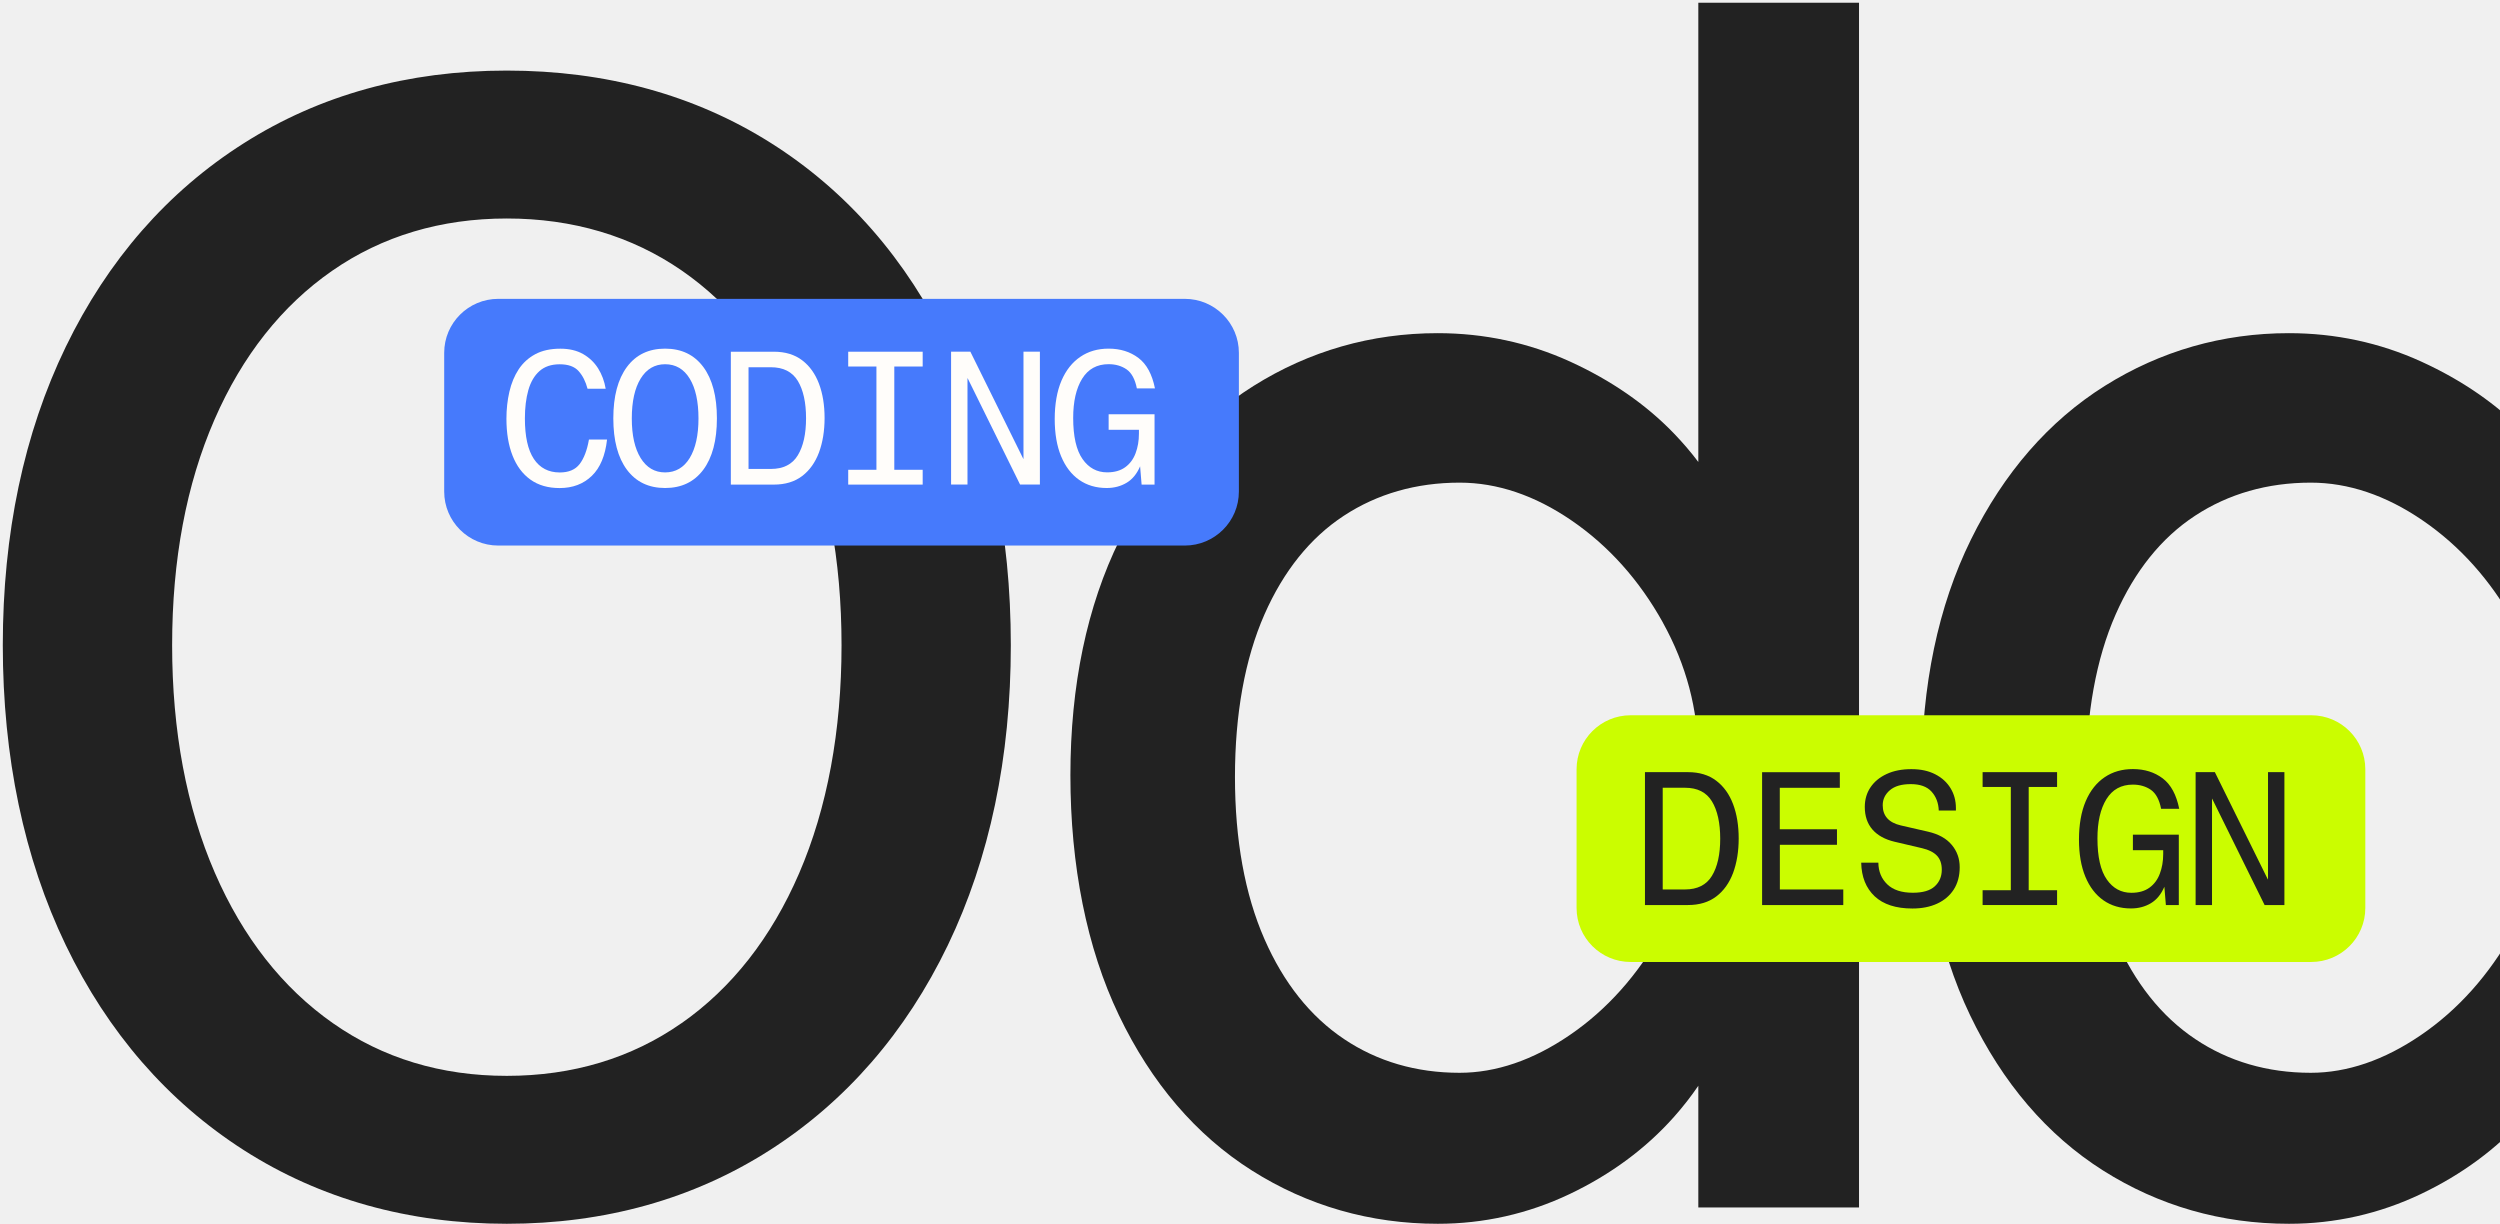
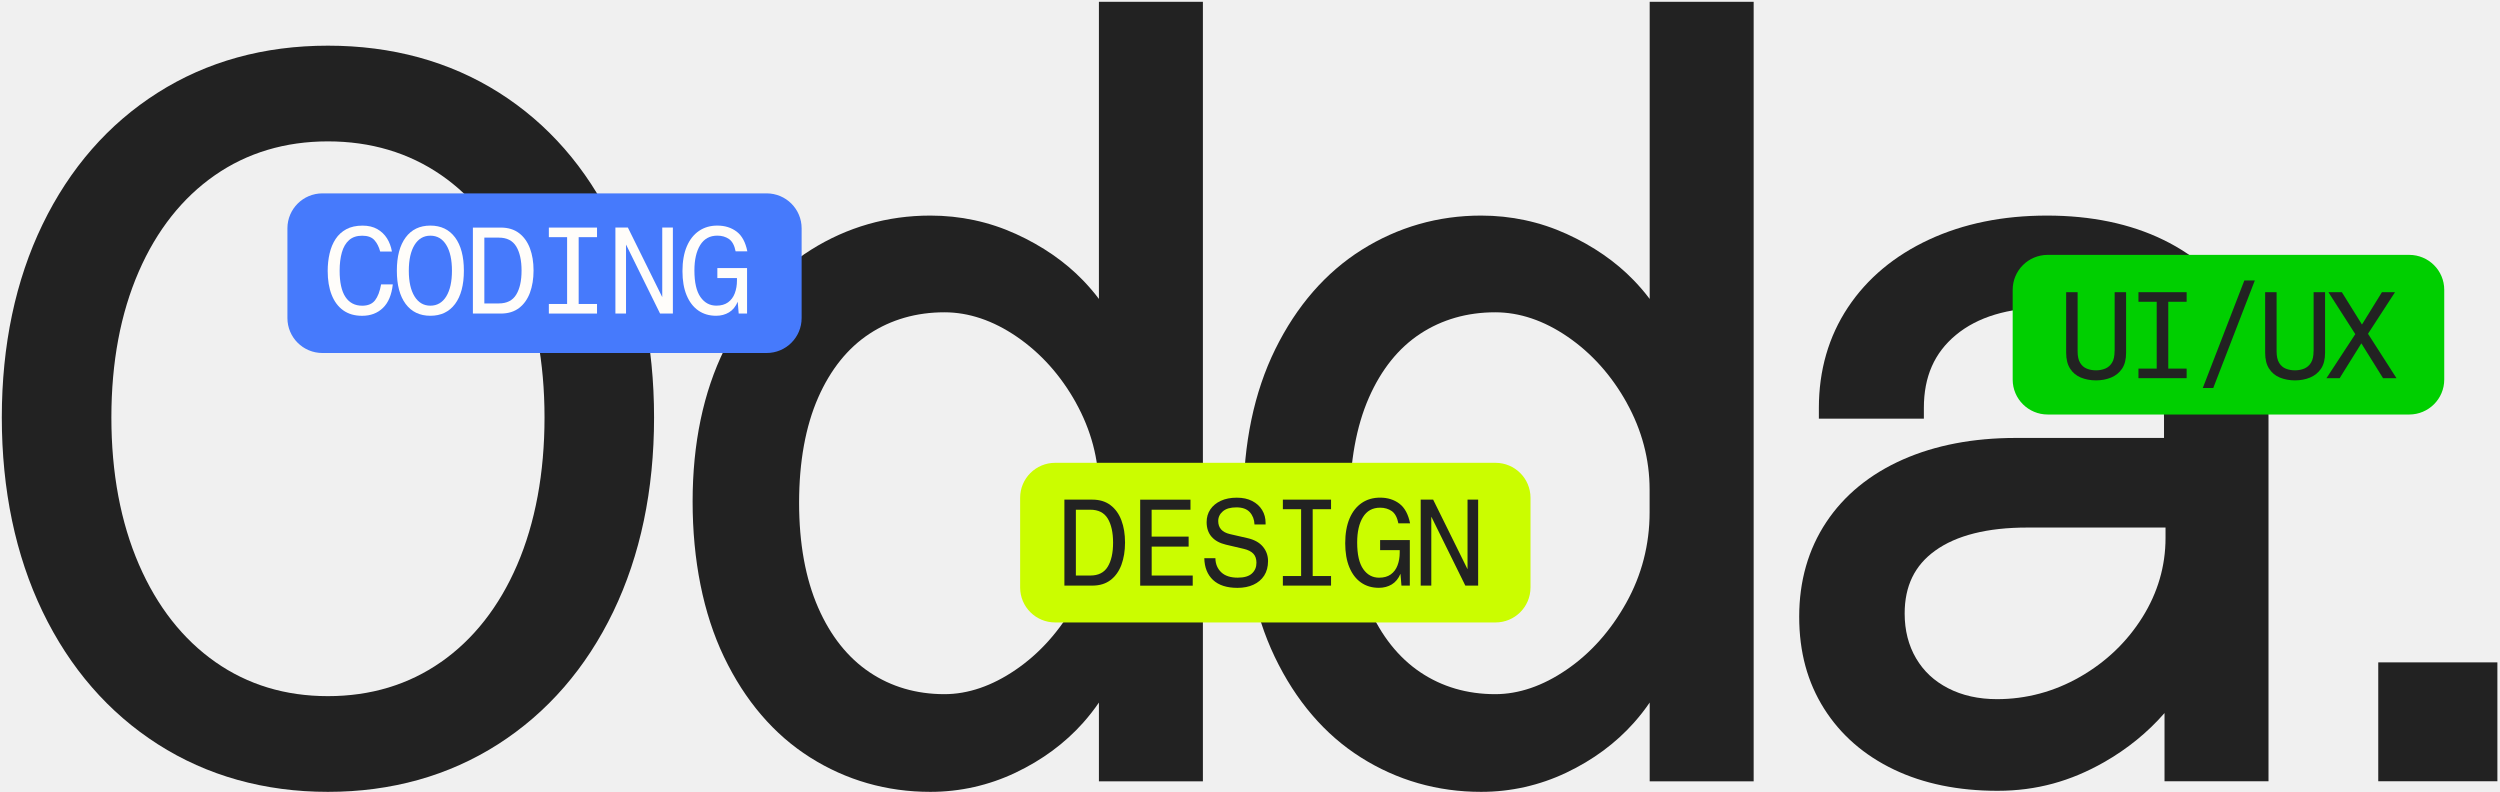
- <svg xmlns="http://www.w3.org/2000/svg" width="143" height="70" viewBox="0 0 143 70" fill="none">
+ <svg xmlns="http://www.w3.org/2000/svg" width="221" height="70" viewBox="0 0 221 70" fill="none">
  <g clip-path="url(#clip0_2023_984)">
    <path d="M44.085 8.173C39.735 5.428 34.655 4.037 28.989 4.037C23.323 4.037 18.285 5.437 13.936 8.199C9.589 10.957 6.166 14.876 3.76 19.843C1.371 24.778 0.16 30.519 0.16 36.905C0.16 43.291 1.371 49.093 3.76 54.057C6.166 59.056 9.596 63.003 13.955 65.794C18.321 68.584 23.378 70 28.989 70C34.601 70 39.658 68.584 44.024 65.794C48.383 63.006 51.813 59.056 54.219 54.06C56.608 49.093 57.819 43.323 57.819 36.908C57.819 30.493 56.614 24.737 54.241 19.802C51.852 14.831 48.434 10.919 44.085 8.173ZM38.983 58.525C36.122 60.526 32.763 61.539 28.989 61.539C25.216 61.539 21.898 60.526 19.041 58.525C16.165 56.511 13.894 53.619 12.29 49.924C10.666 46.184 9.846 41.805 9.846 36.908C9.846 32.011 10.659 27.7 12.267 24.005C13.856 20.355 16.117 17.491 18.993 15.493C21.853 13.505 25.216 12.498 28.989 12.498C32.763 12.498 36.129 13.498 38.989 15.47C41.862 17.452 44.126 20.31 45.715 23.96C47.323 27.655 48.136 32.011 48.136 36.908C48.136 41.805 47.32 46.222 45.712 49.949C44.123 53.632 41.859 56.518 38.983 58.528V58.525Z" fill="#222222" />
    <path d="M97.138 26.418C96.728 25.871 96.263 25.328 95.744 24.788C94.149 23.132 92.15 21.751 89.803 20.68C87.439 19.603 84.893 19.057 82.238 19.057C78.439 19.057 74.893 20.073 71.7 22.077C68.51 24.081 65.935 27.038 64.048 30.867C62.175 34.668 61.227 39.203 61.227 44.349C61.227 49.495 62.159 54.226 64 58.068C65.858 61.945 68.417 64.934 71.61 66.954C74.804 68.974 78.378 70 82.241 70C84.874 70 87.41 69.428 89.777 68.303C92.131 67.184 94.143 65.698 95.754 63.885C96.269 63.304 96.734 62.709 97.144 62.105V69.067H106.336V0.157H97.144V26.418H97.138ZM95.113 35.607C96.455 38.024 97.138 40.603 97.138 43.282V45.289C97.138 48.14 96.442 50.835 95.068 53.296C93.688 55.77 91.91 57.761 89.78 59.212C87.689 60.641 85.572 61.364 83.487 61.364C81.011 61.364 78.785 60.715 76.873 59.43C74.951 58.142 73.42 56.217 72.325 53.712C71.207 51.158 70.64 48.038 70.64 44.442C70.64 40.846 71.207 37.691 72.325 35.15C73.42 32.66 74.948 30.759 76.866 29.502C78.782 28.246 81.011 27.607 83.49 27.607C85.636 27.607 87.782 28.329 89.873 29.758C92.003 31.212 93.768 33.181 95.116 35.607H95.113Z" fill="#222222" />
    <path d="M145.825 26.418C145.415 25.871 144.951 25.328 144.432 24.788C142.837 23.132 140.839 21.751 138.491 20.68C136.127 19.603 133.581 19.057 130.926 19.057C127.127 19.057 123.581 20.073 120.388 22.077C117.198 24.081 114.623 27.038 112.736 30.867C110.863 34.668 109.915 39.203 109.915 44.349C109.915 49.495 110.847 54.226 112.688 58.068C114.546 61.945 117.105 64.934 120.298 66.954C123.492 68.974 127.066 70 130.929 70C133.562 70 136.098 69.428 138.465 68.303C140.819 67.184 142.831 65.698 144.442 63.885C144.957 63.304 145.422 62.709 145.832 62.105V69.067H155.024V0.157H145.832V26.418H145.825ZM143.801 35.607C145.143 38.024 145.825 40.603 145.825 43.282V45.289C145.825 48.14 145.13 50.835 143.756 53.296C142.376 55.77 140.598 57.761 138.468 59.212C136.377 60.641 134.26 61.364 132.175 61.364C129.699 61.364 127.473 60.715 125.561 59.43C123.639 58.142 122.108 56.217 121.013 53.712C119.895 51.158 119.328 48.038 119.328 44.442C119.328 40.846 119.895 37.691 121.013 35.15C122.108 32.66 123.636 30.759 125.554 29.502C127.47 28.246 129.699 27.607 132.178 27.607C134.324 27.607 136.47 28.329 138.561 29.758C140.691 31.212 142.456 33.181 143.804 35.607H143.801Z" fill="#222222" />
+     <path d="M191.244 21.205C188.327 19.779 184.861 19.057 180.953 19.057C177.046 19.057 173.577 19.769 170.544 21.173C167.476 22.595 165.061 24.612 163.36 27.172C161.653 29.742 160.788 32.731 160.788 36.058V37.011H170.07V36.058C170.07 33.3 170.996 31.193 172.898 29.614C174.826 28.016 177.523 27.204 180.909 27.204C184.294 27.204 186.84 28.054 188.631 29.732C190.428 31.417 191.299 33.779 191.299 36.95V38.714H178.183C174.432 38.714 171.079 39.357 168.216 40.622C165.304 41.91 163.024 43.774 161.441 46.162C159.853 48.553 159.049 51.362 159.049 54.511C159.049 57.659 159.789 60.328 161.249 62.642C162.71 64.956 164.788 66.769 167.431 68.031C170.035 69.278 173.113 69.907 176.575 69.907C180.037 69.907 183.058 69.054 186.004 67.376C188.061 66.203 189.848 64.748 191.344 63.035V69.064H200.536V36.86C200.536 33.284 199.726 30.113 198.124 27.434C196.516 24.743 194.204 22.649 191.248 21.205H191.244ZM191.433 46.641V47.558C191.433 50.039 190.745 52.398 189.39 54.565C188.022 56.751 186.165 58.525 183.874 59.836C181.591 61.143 179.121 61.805 176.533 61.805C174.91 61.805 173.455 61.482 172.213 60.839C170.98 60.203 170.054 59.34 169.381 58.196C168.712 57.058 168.372 55.728 168.372 54.242C168.372 51.81 169.25 49.991 171.06 48.684C172.94 47.325 175.681 46.635 179.211 46.635H191.433V46.641Z" fill="#222222" />
+     <path d="M220.769 58.554H210.238V69.063H220.769V58.554Z" fill="#222222" />
    <path d="M67.769 17.094H28.502C26.793 17.094 25.408 18.477 25.408 20.182V28.118C25.408 29.824 26.793 31.206 28.502 31.206H67.769C69.478 31.206 70.864 29.824 70.864 28.118V20.182C70.864 18.477 69.478 17.094 67.769 17.094Z" fill="#467AFC" />
    <path d="M34.643 22.237H33.608C33.499 21.825 33.33 21.486 33.096 21.227C32.862 20.965 32.503 20.837 32.017 20.837C31.53 20.837 31.149 20.968 30.857 21.227C30.563 21.489 30.351 21.854 30.22 22.32C30.088 22.787 30.024 23.327 30.024 23.934C30.024 24.964 30.194 25.737 30.537 26.252C30.88 26.766 31.373 27.025 32.02 27.025C32.529 27.025 32.907 26.865 33.154 26.546C33.4 26.226 33.58 25.759 33.688 25.143H34.723C34.62 26.063 34.332 26.757 33.852 27.22C33.371 27.684 32.76 27.917 32.01 27.917C31.351 27.917 30.793 27.757 30.342 27.434C29.89 27.111 29.55 26.654 29.317 26.06C29.083 25.465 28.968 24.762 28.968 23.95C28.968 23.407 29.025 22.892 29.137 22.407C29.249 21.921 29.425 21.495 29.666 21.128C29.906 20.764 30.223 20.473 30.614 20.262C31.005 20.051 31.485 19.945 32.052 19.945C32.561 19.945 32.993 20.048 33.349 20.249C33.705 20.453 33.993 20.725 34.211 21.07C34.428 21.416 34.572 21.806 34.646 22.24L34.643 22.237Z" fill="#FFFDFA" />
    <path d="M38.044 19.942C38.983 19.942 39.71 20.294 40.229 20.99C40.748 21.69 41.007 22.672 41.007 23.931C41.007 25.19 40.748 26.172 40.229 26.869C39.71 27.565 38.98 27.914 38.044 27.914C37.109 27.914 36.379 27.565 35.86 26.869C35.341 26.172 35.082 25.194 35.082 23.931C35.082 22.669 35.341 21.69 35.86 20.99C36.379 20.29 37.109 19.942 38.044 19.942ZM38.044 20.834C37.449 20.834 36.981 21.109 36.645 21.655C36.309 22.202 36.139 22.963 36.139 23.934C36.139 24.906 36.309 25.654 36.645 26.201C36.984 26.747 37.449 27.022 38.044 27.022C38.64 27.022 39.117 26.747 39.45 26.201C39.784 25.654 39.953 24.896 39.953 23.934C39.953 22.972 39.787 22.202 39.45 21.655C39.117 21.109 38.647 20.834 38.044 20.834Z" fill="#FFFDFA" />
    <path d="M44.267 27.719H41.804V20.118H44.267C44.914 20.118 45.452 20.281 45.882 20.607C46.311 20.933 46.631 21.381 46.846 21.949C47.06 22.518 47.166 23.174 47.166 23.912C47.166 24.65 47.057 25.309 46.846 25.881C46.631 26.453 46.311 26.904 45.882 27.23C45.452 27.556 44.914 27.719 44.267 27.719ZM42.816 21.006V26.824H44.091C44.802 26.824 45.318 26.565 45.632 26.047C45.949 25.529 46.106 24.82 46.106 23.922C46.106 23.023 45.949 22.304 45.632 21.783C45.315 21.265 44.802 21.006 44.091 21.006H42.816Z" fill="#FFFDFA" />
    <path d="M48.518 27.719V26.872H50.132V20.965H48.518V20.118H52.777V20.965H51.154V26.872H52.777V27.719H48.518Z" fill="#FFFDFA" />
    <path d="M58.543 20.115H59.482V27.715H58.348L55.35 21.636H55.34V27.715H54.402V20.115H55.504L58.534 26.248H58.543V20.115Z" fill="#FFFDFA" />
    <path d="M63.414 23.695H66.04V27.719H65.3L65.214 26.674C65.031 27.102 64.775 27.415 64.445 27.613C64.115 27.811 63.734 27.914 63.305 27.914C62.693 27.914 62.168 27.757 61.726 27.447C61.284 27.137 60.938 26.686 60.695 26.098C60.451 25.51 60.33 24.8 60.33 23.966C60.33 23.132 60.458 22.374 60.717 21.773C60.973 21.176 61.335 20.722 61.797 20.409C62.258 20.095 62.796 19.942 63.414 19.942C64.083 19.942 64.65 20.121 65.121 20.476C65.589 20.831 65.903 21.412 66.063 22.215H65.028C64.926 21.694 64.73 21.332 64.445 21.131C64.157 20.933 63.814 20.831 63.414 20.831C62.745 20.831 62.242 21.109 61.899 21.662C61.556 22.218 61.386 22.966 61.386 23.909C61.386 24.967 61.566 25.75 61.921 26.258C62.277 26.766 62.745 27.019 63.328 27.019C63.75 27.019 64.093 26.92 64.362 26.725C64.631 26.53 64.83 26.261 64.955 25.926C65.083 25.587 65.147 25.213 65.147 24.8V24.583H63.414V23.691V23.695Z" fill="#FFFDFA" />
+     <path d="M212.977 22.531H181.015C179.306 22.531 177.921 23.913 177.921 25.619V33.555C177.921 35.261 179.306 36.643 181.015 36.643H212.977C214.685 36.643 216.071 35.261 216.071 33.555V25.619C216.071 23.913 214.685 22.531 212.977 22.531Z" fill="#00CF00" />
+     <path d="M186.935 31.049V25.83H187.947V31.19C187.947 31.778 187.825 32.248 187.582 32.603C187.338 32.958 187.015 33.216 186.611 33.38C186.208 33.542 185.766 33.626 185.288 33.626C184.811 33.626 184.347 33.542 183.946 33.376C183.546 33.21 183.229 32.948 182.998 32.587C182.764 32.229 182.649 31.762 182.649 31.19V25.83H183.661V31.049C183.661 31.49 183.735 31.836 183.885 32.078C184.036 32.322 184.231 32.491 184.478 32.59C184.725 32.689 184.994 32.737 185.285 32.737C185.577 32.737 185.855 32.686 186.102 32.584C186.349 32.481 186.55 32.309 186.701 32.066C186.855 31.823 186.928 31.484 186.928 31.049H186.935Z" fill="#222222" />
+     <path d="M189.039 33.431V32.584H190.653V26.677H189.039V25.83H193.298V26.677H191.675V32.584H193.298V33.431H189.039Z" fill="#222222" />
+     <path d="M194.726 34.3L198.4 24.794H199.326L195.652 34.3H194.726Z" fill="#222222" />
+     <path d="M204.524 31.049V25.83H205.536V31.19C205.536 31.778 205.415 32.248 205.171 32.603C204.928 32.958 204.604 33.216 204.201 33.38C203.797 33.542 203.355 33.626 202.878 33.626C202.401 33.626 201.936 33.542 201.536 33.376C201.136 33.21 200.819 32.948 200.588 32.587C200.354 32.229 200.239 31.762 200.239 31.19V25.83H201.251V31.049C201.251 31.49 201.325 31.836 201.475 32.078C201.626 32.322 201.821 32.491 202.068 32.59C202.314 32.689 202.583 32.737 202.875 32.737C203.166 32.737 203.445 32.686 203.692 32.584C203.938 32.481 204.14 32.309 204.29 32.066C204.444 31.823 204.518 31.484 204.518 31.049H204.524Z" fill="#222222" />
+     <path d="M210.662 33.431L208.743 30.352L206.825 33.431H205.659L208.208 29.538L205.832 25.83H207.02L208.798 28.69L210.562 25.83H211.719L209.332 29.506L211.85 33.431H210.662Z" fill="#222222" />
    <path d="M132.202 40.913H93.274C91.566 40.913 90.18 42.296 90.18 44.001V51.937C90.18 53.643 91.566 55.025 93.274 55.025H132.202C133.911 55.025 135.296 53.643 135.296 51.937V44.001C135.296 42.296 133.911 40.913 132.202 40.913Z" fill="#CBFD00" />
    <path d="M96.555 51.768H94.092V44.167H96.555C97.202 44.167 97.74 44.331 98.169 44.657C98.598 44.983 98.918 45.43 99.133 45.999C99.347 46.568 99.453 47.223 99.453 47.962C99.453 48.7 99.344 49.358 99.133 49.931C98.918 50.503 98.598 50.953 98.169 51.279C97.74 51.605 97.202 51.768 96.555 51.768ZM95.107 45.059V50.877H96.382C97.093 50.877 97.608 50.618 97.922 50.1C98.239 49.582 98.396 48.873 98.396 47.974C98.396 47.076 98.239 46.357 97.922 45.836C97.605 45.318 97.093 45.059 96.382 45.059H95.107Z" fill="#222222" />
    <path d="M105.078 48.322H101.808V50.879H105.436V51.771H100.792V44.17H105.238V45.062H101.804V47.434H105.075V48.325L105.078 48.322Z" fill="#222222" />
    <path d="M111.878 46.363H110.897C110.881 45.929 110.744 45.568 110.484 45.28C110.222 44.992 109.828 44.852 109.296 44.852C108.764 44.852 108.374 44.967 108.101 45.2C107.829 45.433 107.691 45.718 107.691 46.06C107.691 46.667 108.037 47.054 108.726 47.214L110.286 47.572C110.881 47.709 111.333 47.958 111.637 48.323C111.942 48.684 112.095 49.112 112.095 49.605C112.095 50.097 111.98 50.531 111.753 50.883C111.525 51.235 111.208 51.503 110.805 51.688C110.401 51.874 109.93 51.967 109.392 51.967C108.447 51.967 107.727 51.733 107.23 51.267C106.734 50.8 106.477 50.157 106.461 49.346H107.442C107.448 49.854 107.621 50.266 107.954 50.586C108.287 50.905 108.774 51.065 109.414 51.065C109.988 51.065 110.407 50.941 110.673 50.694C110.939 50.448 111.07 50.132 111.07 49.748C111.07 49.406 110.978 49.138 110.792 48.943C110.606 48.748 110.324 48.607 109.946 48.518L108.367 48.147C107.816 48.016 107.393 47.782 107.102 47.447C106.811 47.111 106.666 46.68 106.666 46.159C106.666 45.73 106.775 45.356 106.993 45.034C107.211 44.711 107.518 44.458 107.916 44.273C108.313 44.088 108.784 43.995 109.328 43.995C109.873 43.995 110.315 44.094 110.696 44.289C111.077 44.484 111.368 44.752 111.573 45.088C111.778 45.424 111.878 45.804 111.878 46.226V46.367V46.363Z" fill="#222222" />
    <path d="M113.405 51.768V50.921H115.019V45.014H113.405V44.167H117.665V45.014H116.041V50.921H117.665V51.768H113.405Z" fill="#222222" />
    <path d="M122.002 47.744H124.628V51.768H123.888L123.802 50.723C123.619 51.151 123.363 51.464 123.033 51.663C122.703 51.861 122.322 51.963 121.893 51.963C121.281 51.963 120.756 51.806 120.314 51.496C119.872 51.186 119.526 50.736 119.283 50.148C119.039 49.559 118.917 48.85 118.917 48.016C118.917 47.181 119.046 46.424 119.305 45.823C119.561 45.225 119.923 44.771 120.384 44.458C120.846 44.145 121.384 43.991 122.002 43.991C122.671 43.991 123.238 44.17 123.709 44.525C124.177 44.88 124.491 45.462 124.651 46.264H123.616C123.514 45.743 123.318 45.382 123.033 45.18C122.745 44.982 122.402 44.88 122.002 44.88C121.332 44.88 120.83 45.158 120.487 45.711C120.144 46.267 119.974 47.015 119.974 47.958C119.974 49.016 120.154 49.799 120.509 50.307C120.865 50.816 121.332 51.068 121.915 51.068C122.338 51.068 122.681 50.969 122.95 50.774C123.219 50.579 123.418 50.31 123.542 49.975C123.671 49.636 123.735 49.262 123.735 48.85V48.632H122.002V47.741V47.744Z" fill="#222222" />
    <path d="M129.73 44.167H130.668V51.768H129.535L126.537 45.689H126.527V51.768H125.589V44.167H126.69L129.72 50.301H129.73V44.167Z" fill="#222222" />
  </g>
  <defs>
    <clipPath id="clip0_2023_984">
      <rect width="221" height="70" fill="white" />
    </clipPath>
  </defs>
</svg>
